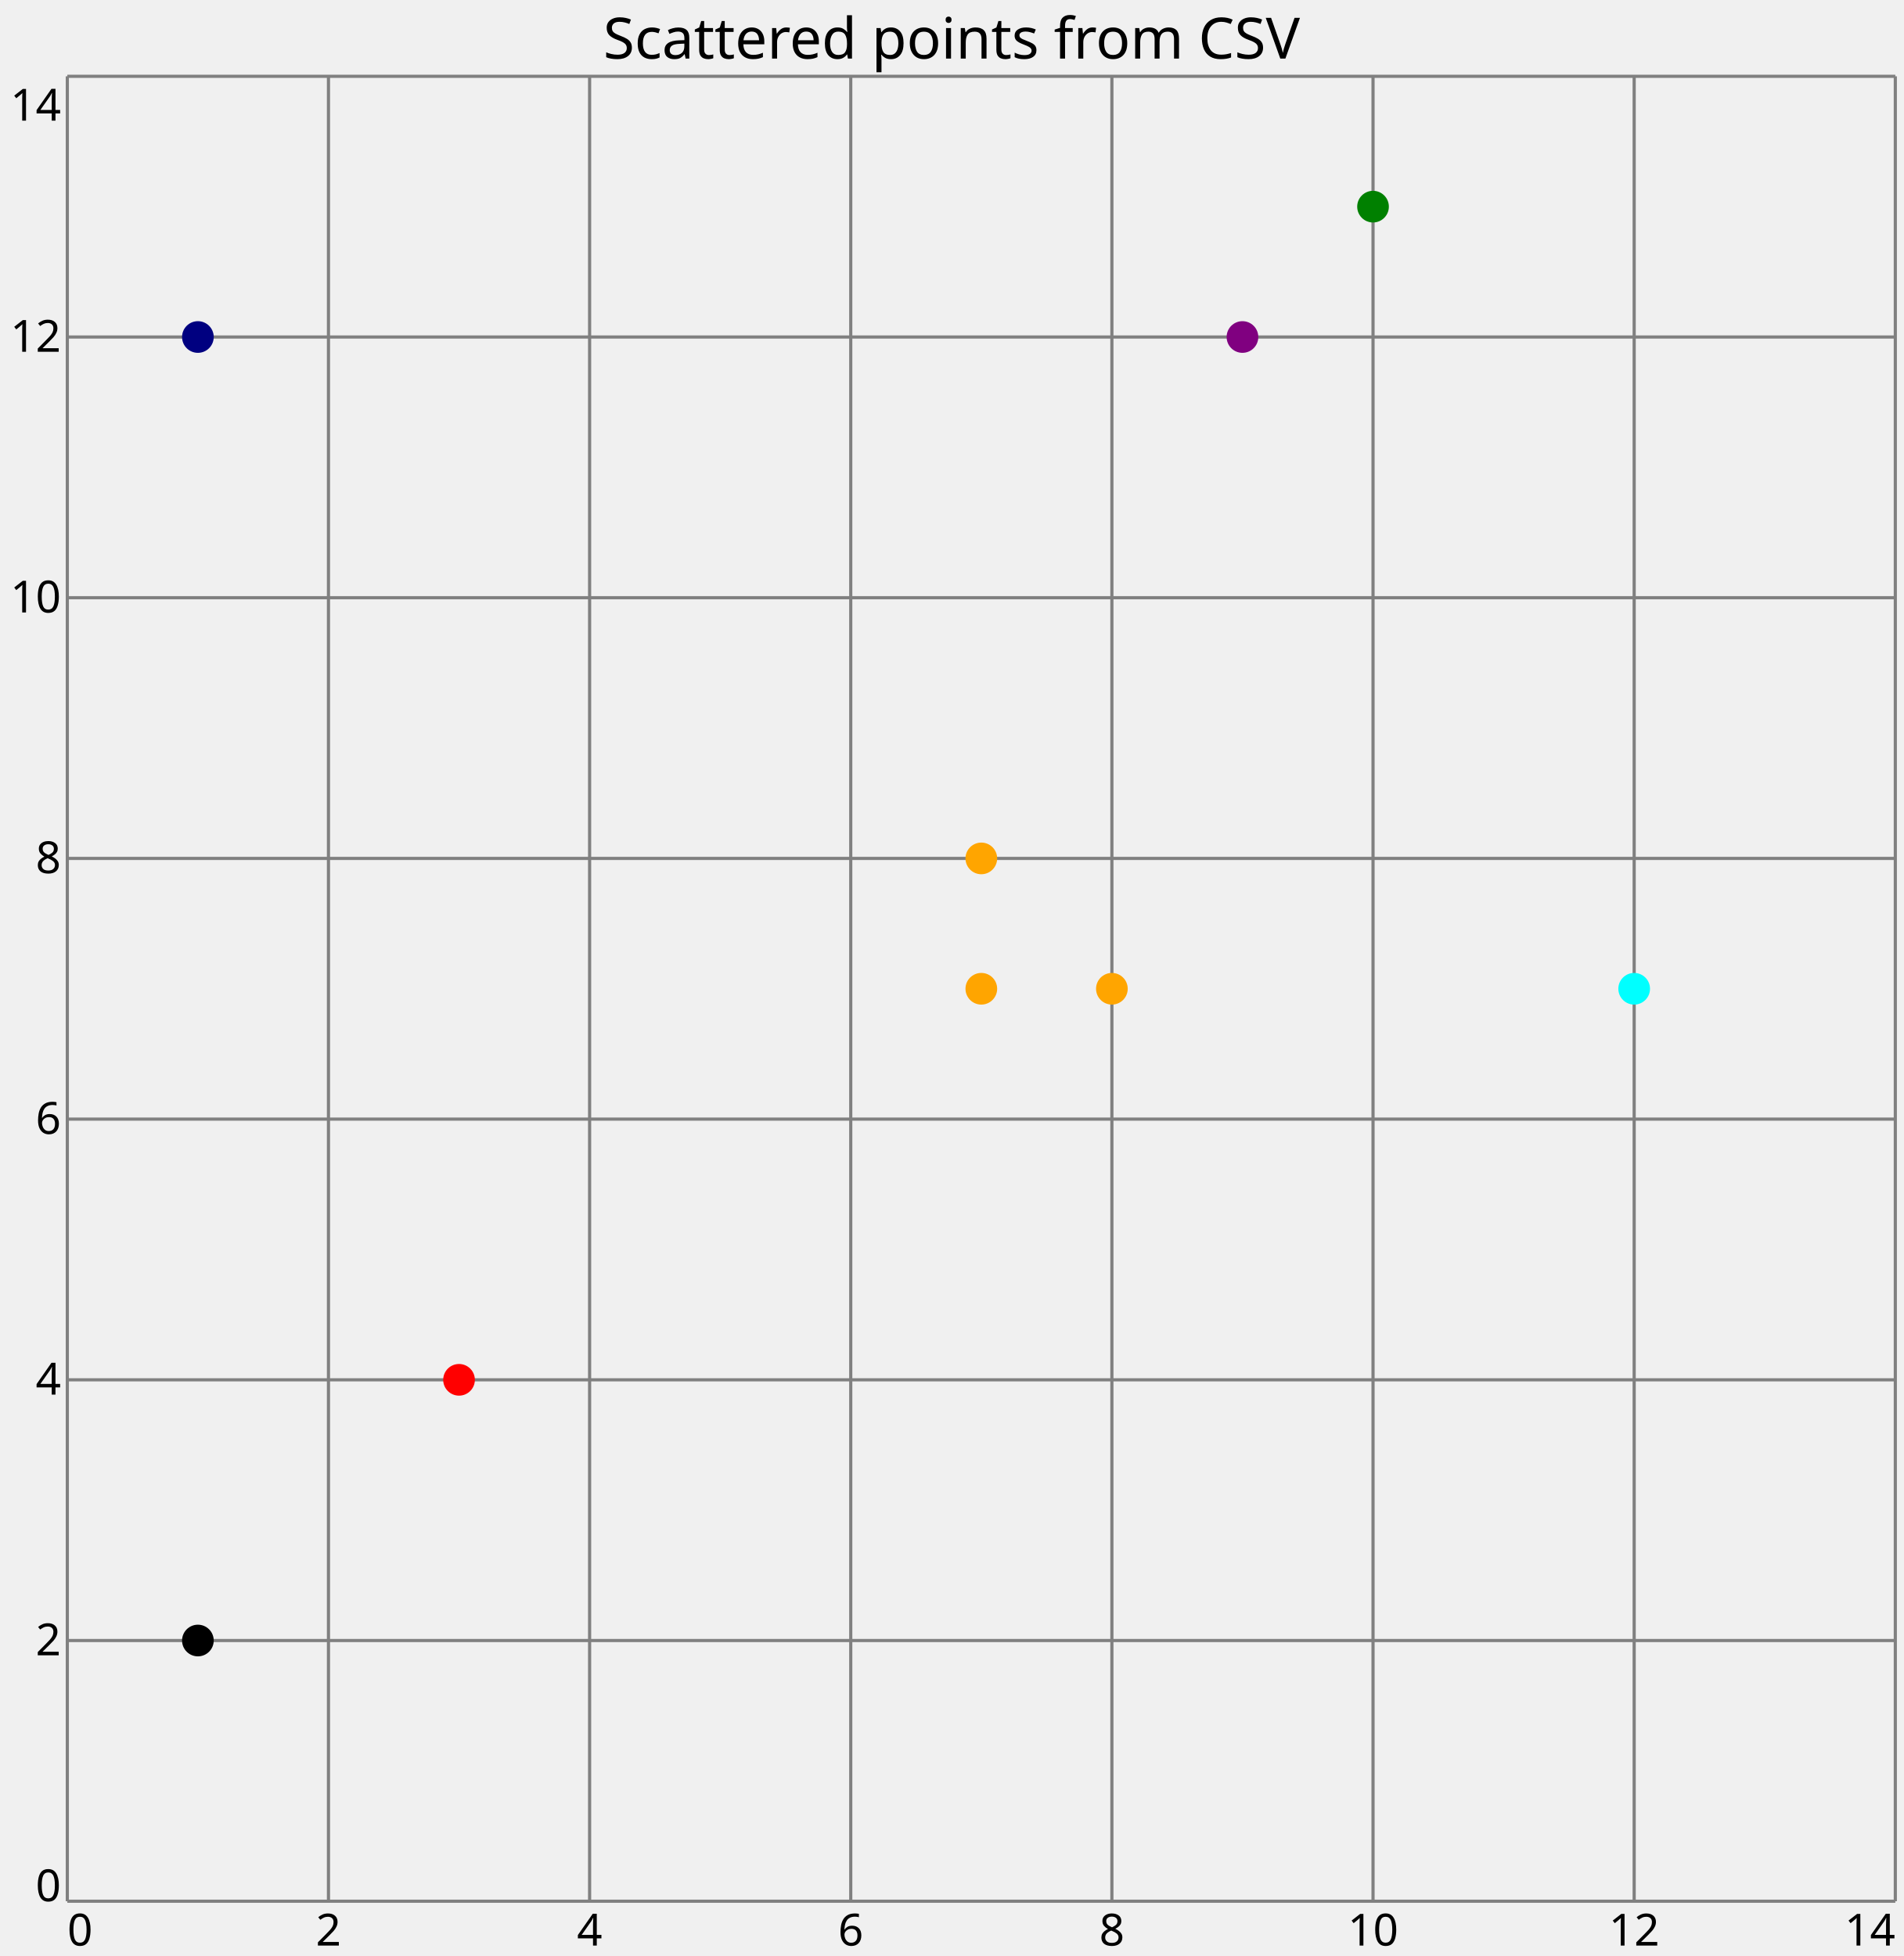
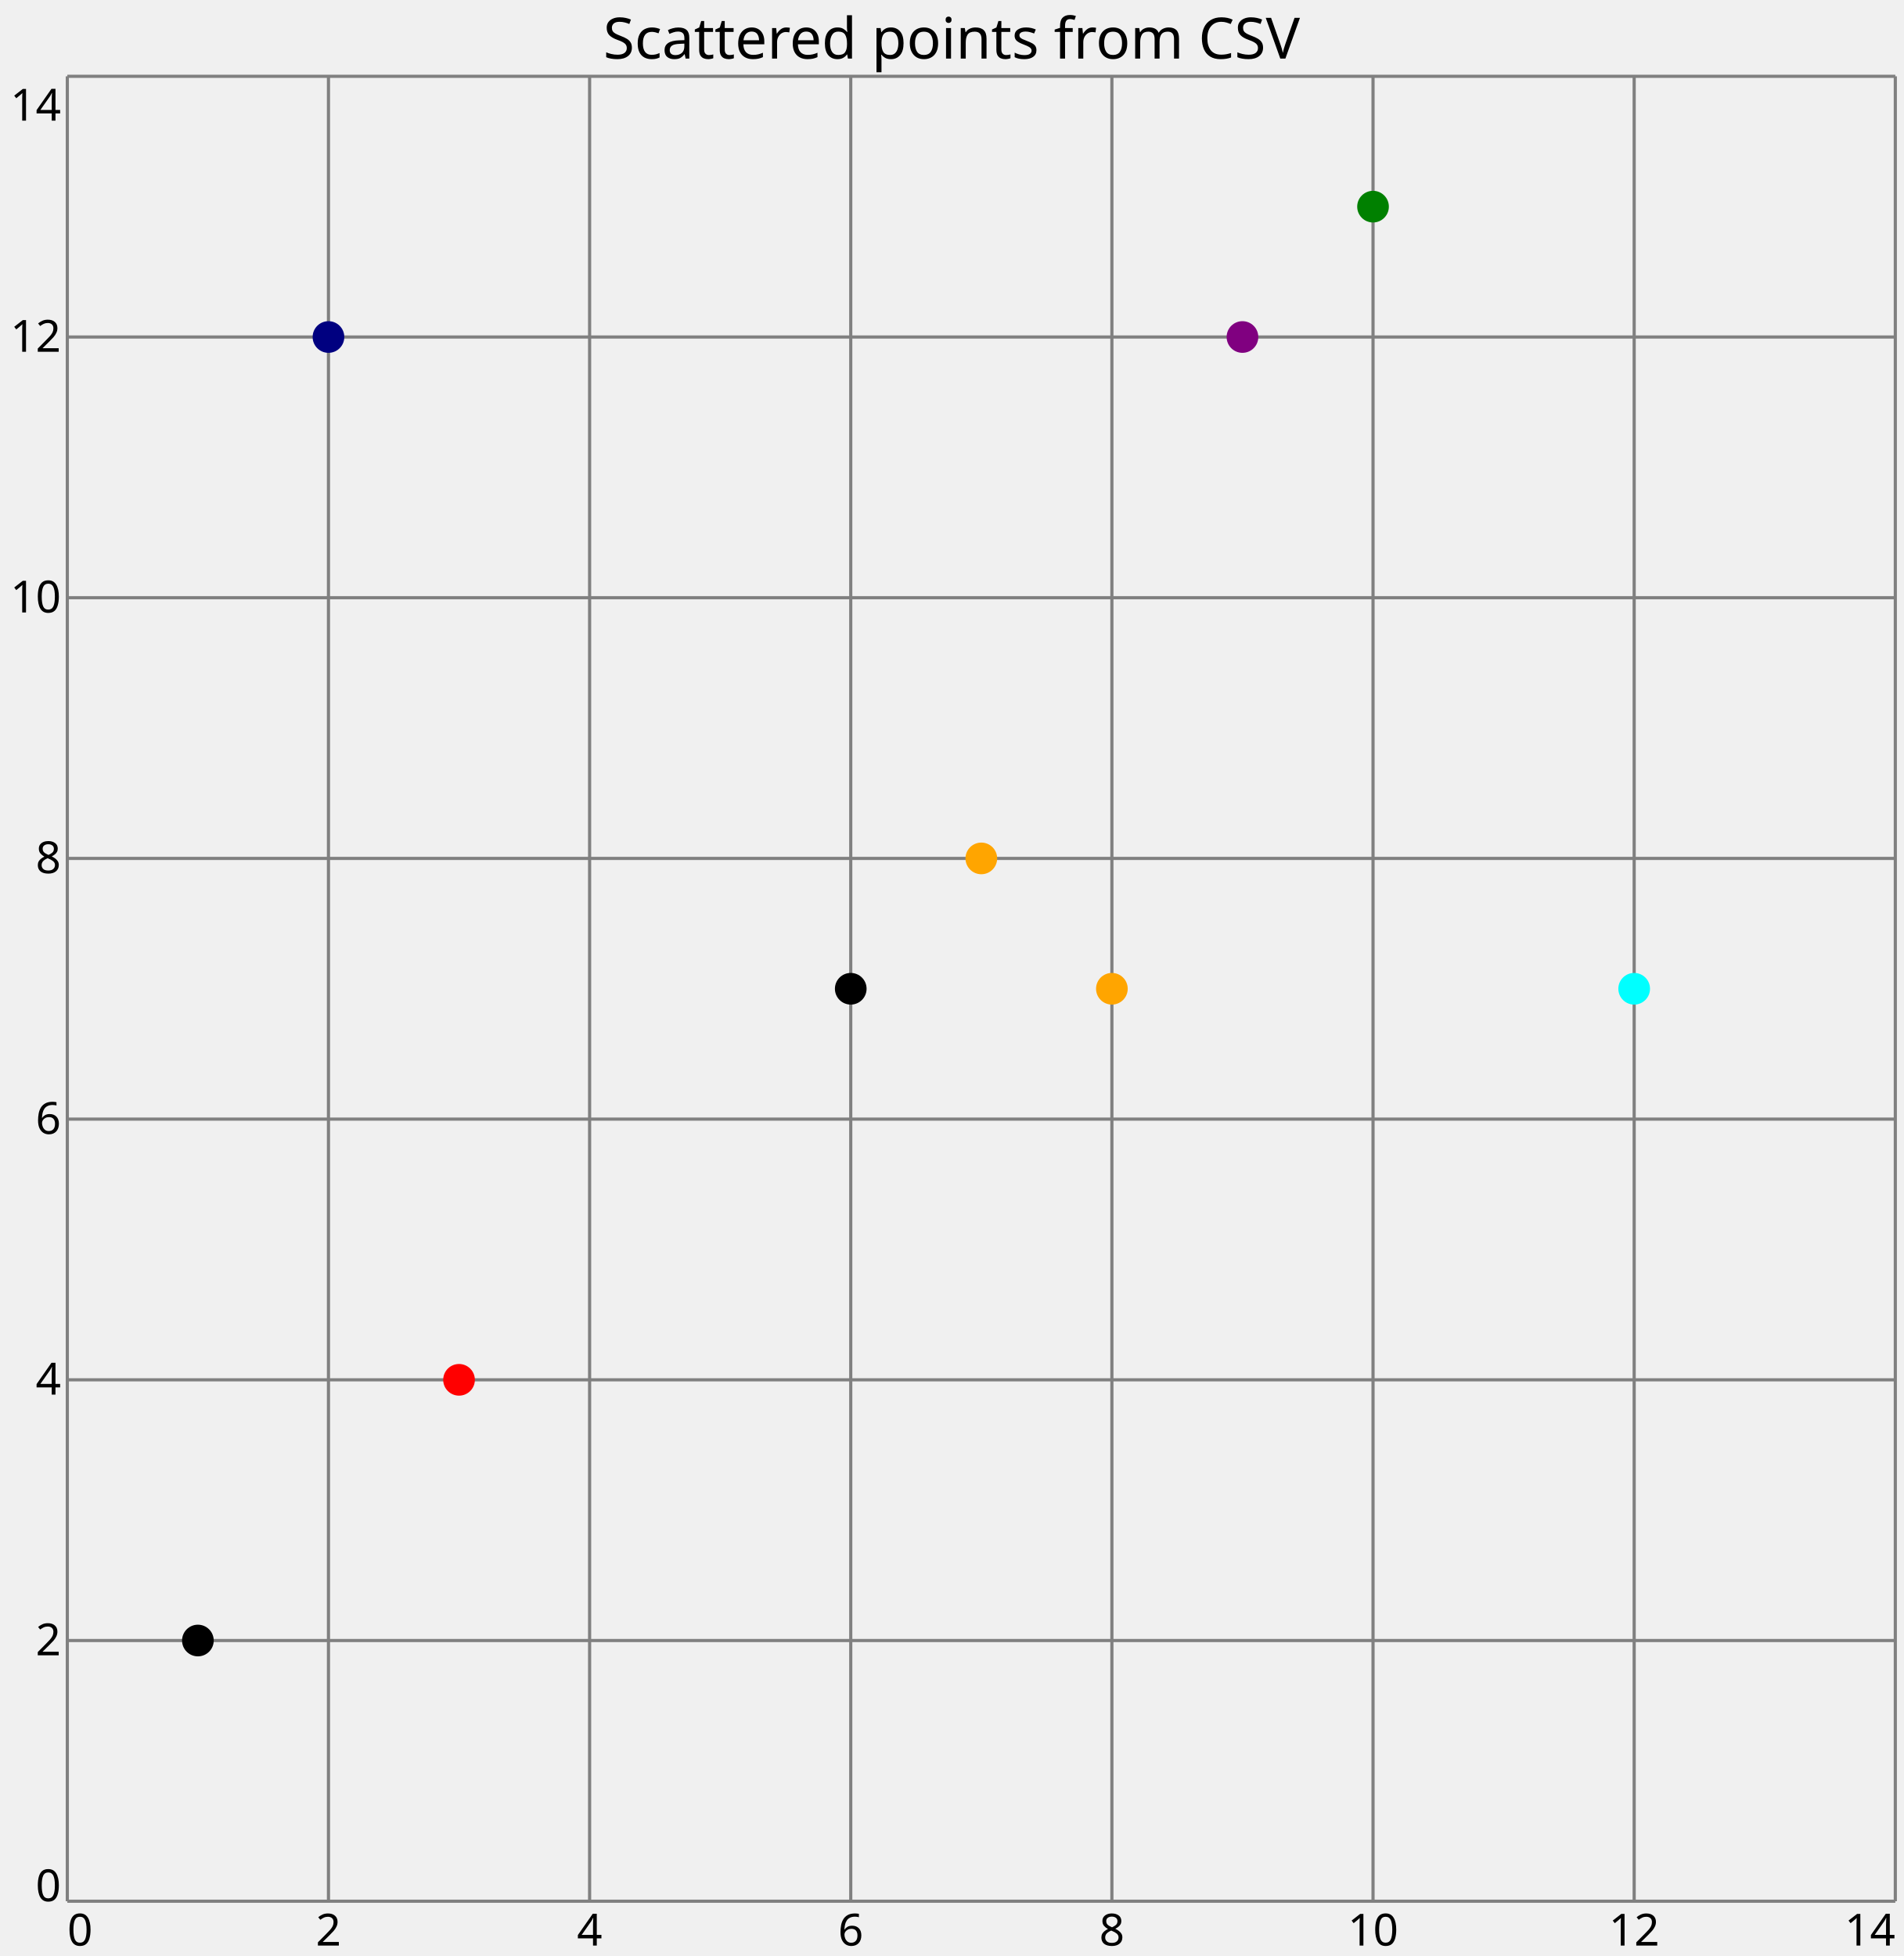
<svg xmlns="http://www.w3.org/2000/svg" width="601" height="617.800" viewBox="0 0 601 617.800" transform="translate(0.5, 0.5)">
  <g stroke="black" fill="white" font-family="sans-serif" font-size="14">
    <text x="300" y="18" stroke="none" fill="black" font-size="18" text-anchor="middle">Scattered points from CSV</text>
    <g>
      <path d="M 20.760 600 V 23.600 M 103.223 600 V 23.600 M 185.686 600 V 23.600 M 268.149 600 V 23.600 M 350.611 600 V 23.600 M 433.074 600 V 23.600 M 515.537 600 V 23.600 M 598 600 V 23.600" stroke="gray" />
      <g text-anchor="middle" stroke="none" fill="black">
        <text x="20.760" y="614" text-anchor="start">0</text>
        <text x="103.223" y="614">2</text>
        <text x="185.686" y="614">4</text>
        <text x="268.149" y="614">6</text>
        <text x="350.611" y="614">8</text>
        <text x="433.074" y="614">10</text>
        <text x="515.537" y="614">12</text>
        <text x="598" y="614" text-anchor="end">14</text>
      </g>
    </g>
    <g>
      <path d="M 20.760 600 H 598 M 20.760 517.657 H 598 M 20.760 435.314 H 598 M 20.760 352.971 H 598 M 20.760 270.629 H 598 M 20.760 188.286 H 598 M 20.760 105.943 H 598 M 20.760 23.600 H 598" stroke="gray" />
      <g text-anchor="end" stroke="none" fill="black">
        <text x="18.760" y="600">0</text>
        <text x="18.760" y="522.324">2</text>
        <text x="18.760" y="439.981">4</text>
        <text x="18.760" y="357.638">6</text>
        <text x="18.760" y="275.295">8</text>
        <text x="18.760" y="192.952">10</text>
        <text x="18.760" y="110.610">12</text>
        <text x="18.760" y="37.600">14</text>
      </g>
    </g>
    <g>
      <g stroke="none" fill="black">
+         <circle cx="61.991" cy="517.657" r="5" fill="black" />
+         <circle cx="103.223" cy="105.943" r="5" fill="navy" />
        <circle cx="144.454" cy="435.314" r="5" fill="red" />
-         <circle cx="61.991" cy="517.657" r="5" fill="black" />
+         <circle cx="268.149" cy="311.8" r="5" fill="black" />
+         <circle cx="309.38" cy="270.629" r="5" fill="orange" />
+         <circle cx="350.611" cy="311.8" r="5" fill="orange" />
+         <circle cx="391.843" cy="105.943" r="5" fill="purple" />
        <circle cx="433.074" cy="64.771" r="5" fill="green" />
        <circle cx="515.537" cy="311.8" r="5" fill="cyan" />
-         <circle cx="391.843" cy="105.943" r="5" fill="purple" />
-         <circle cx="61.991" cy="105.943" r="5" fill="navy" />
-         <circle cx="309.38" cy="270.629" r="5" fill="orange" />
-         <circle cx="350.611" cy="311.8" r="5" fill="orange" />
-         <circle cx="309.38" cy="311.8" r="5" fill="orange" />
      </g>
    </g>
  </g>
</svg>
